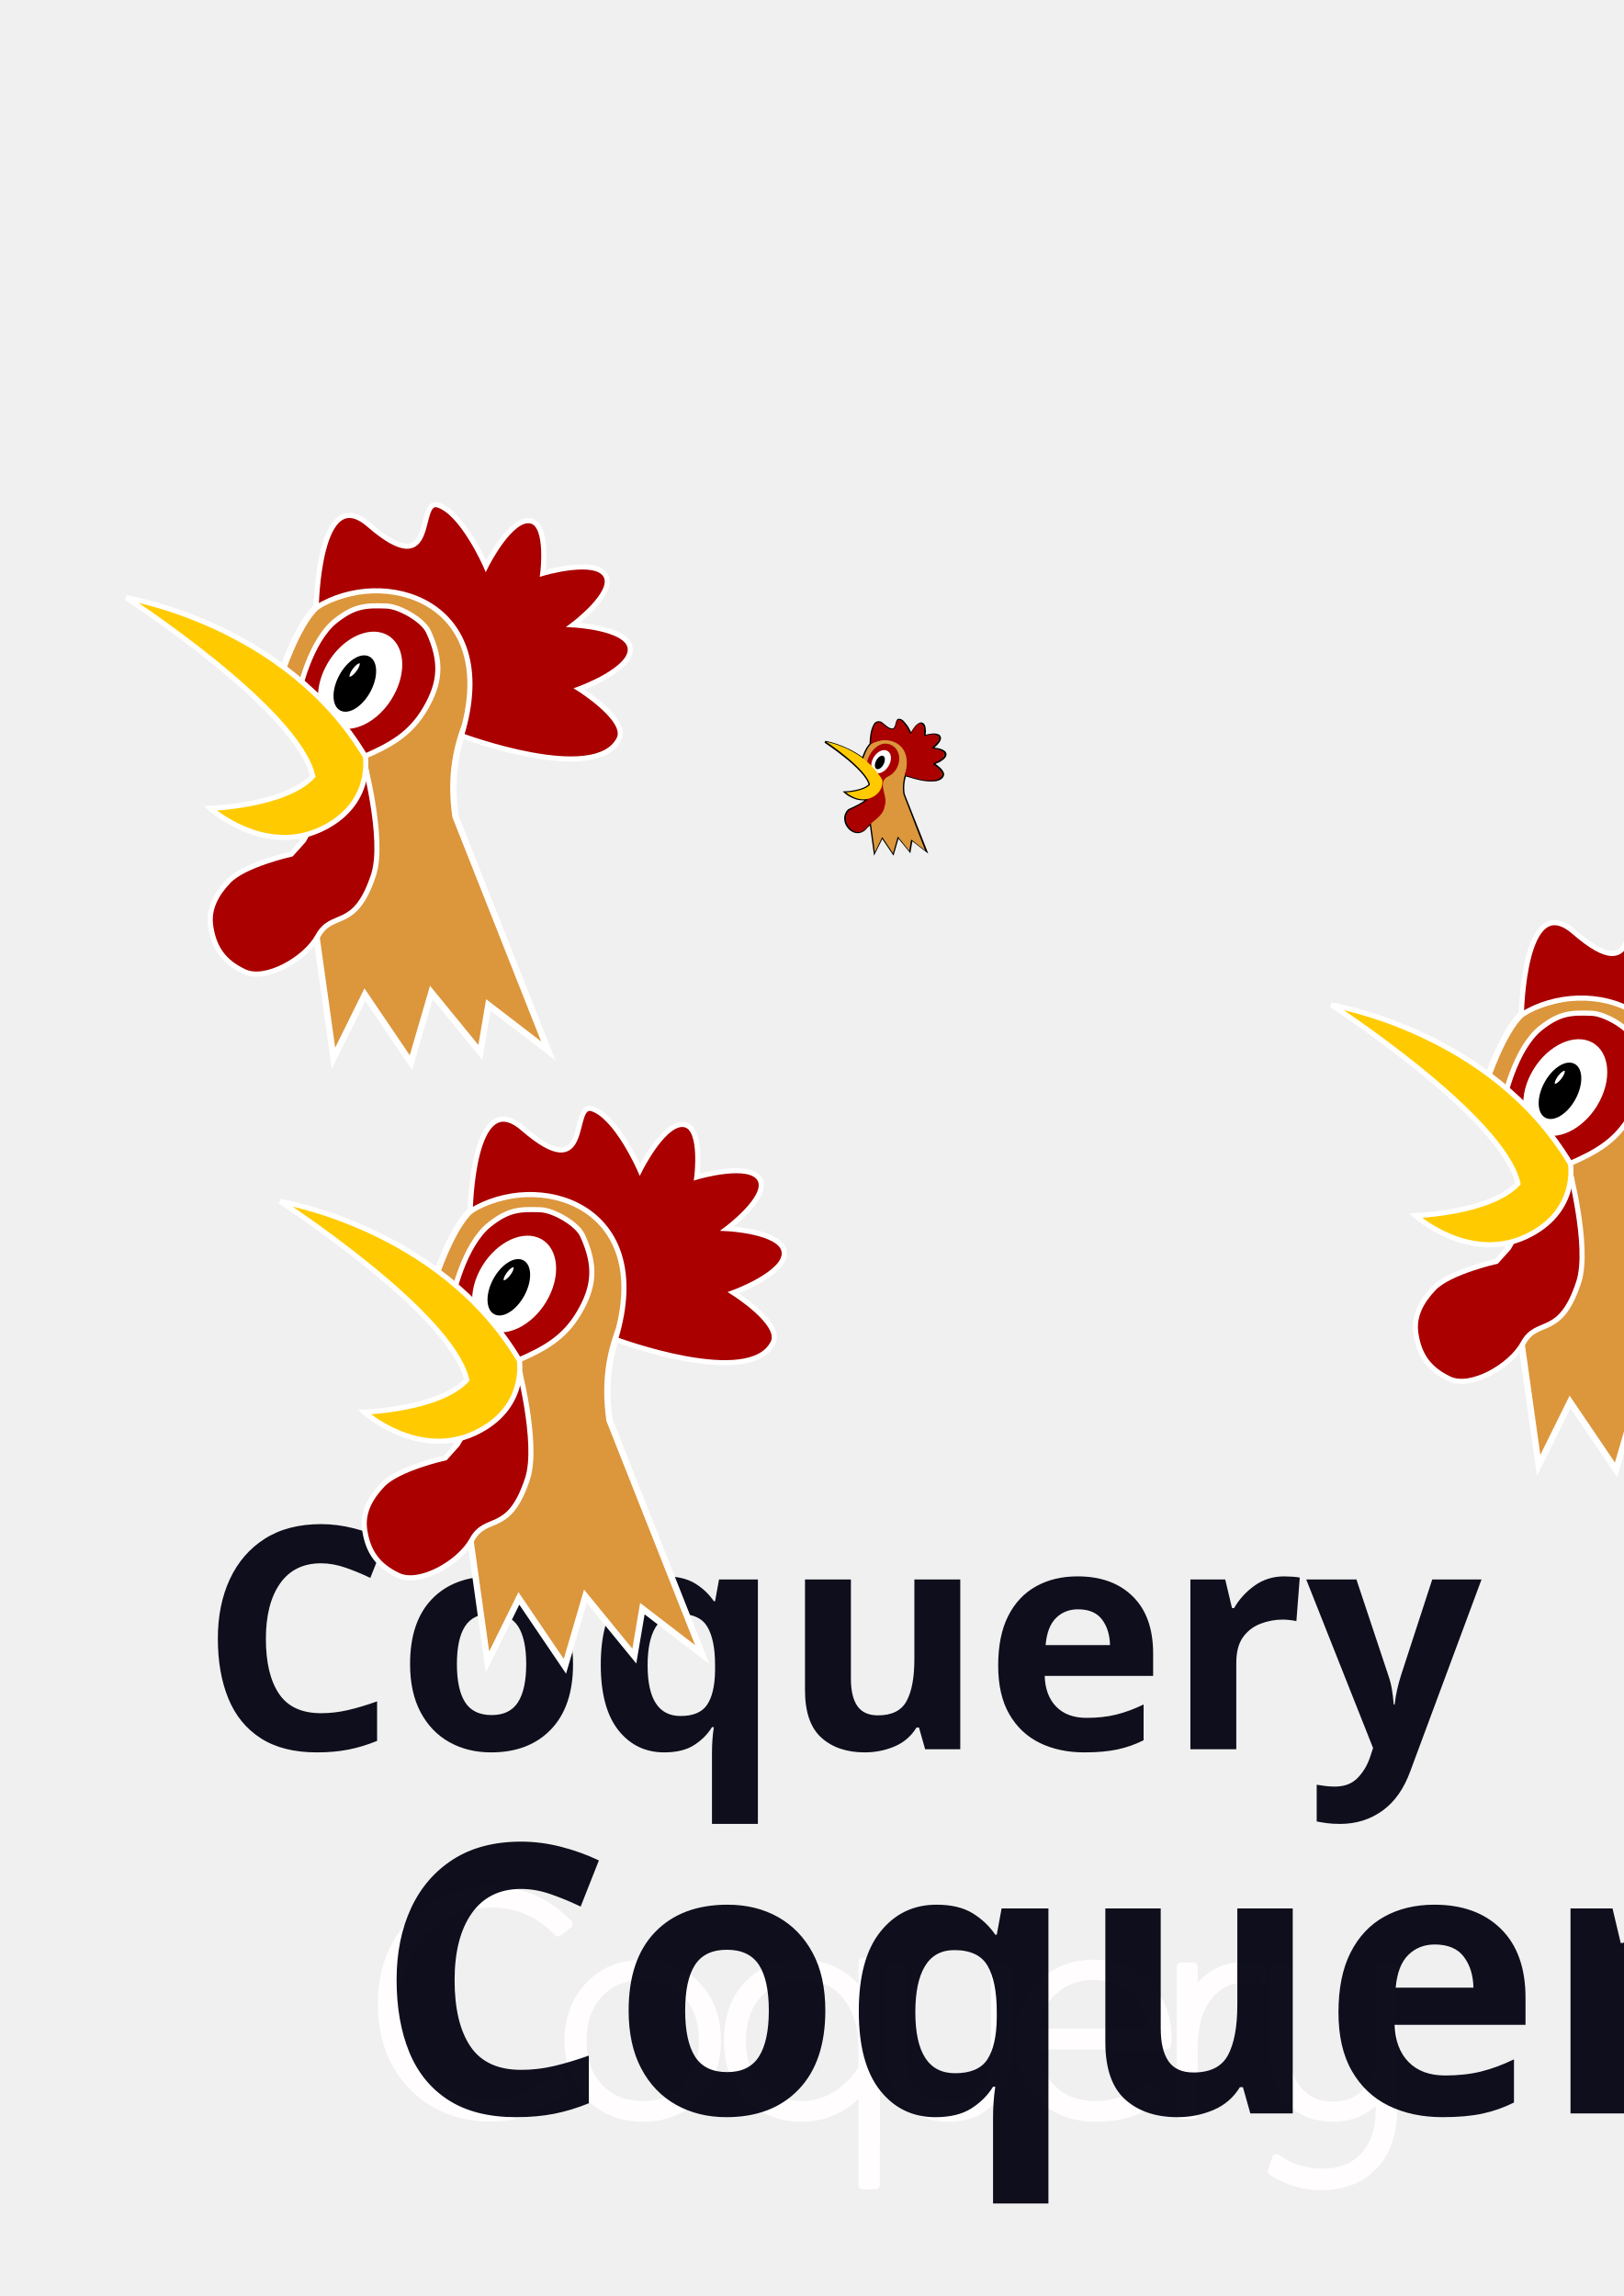
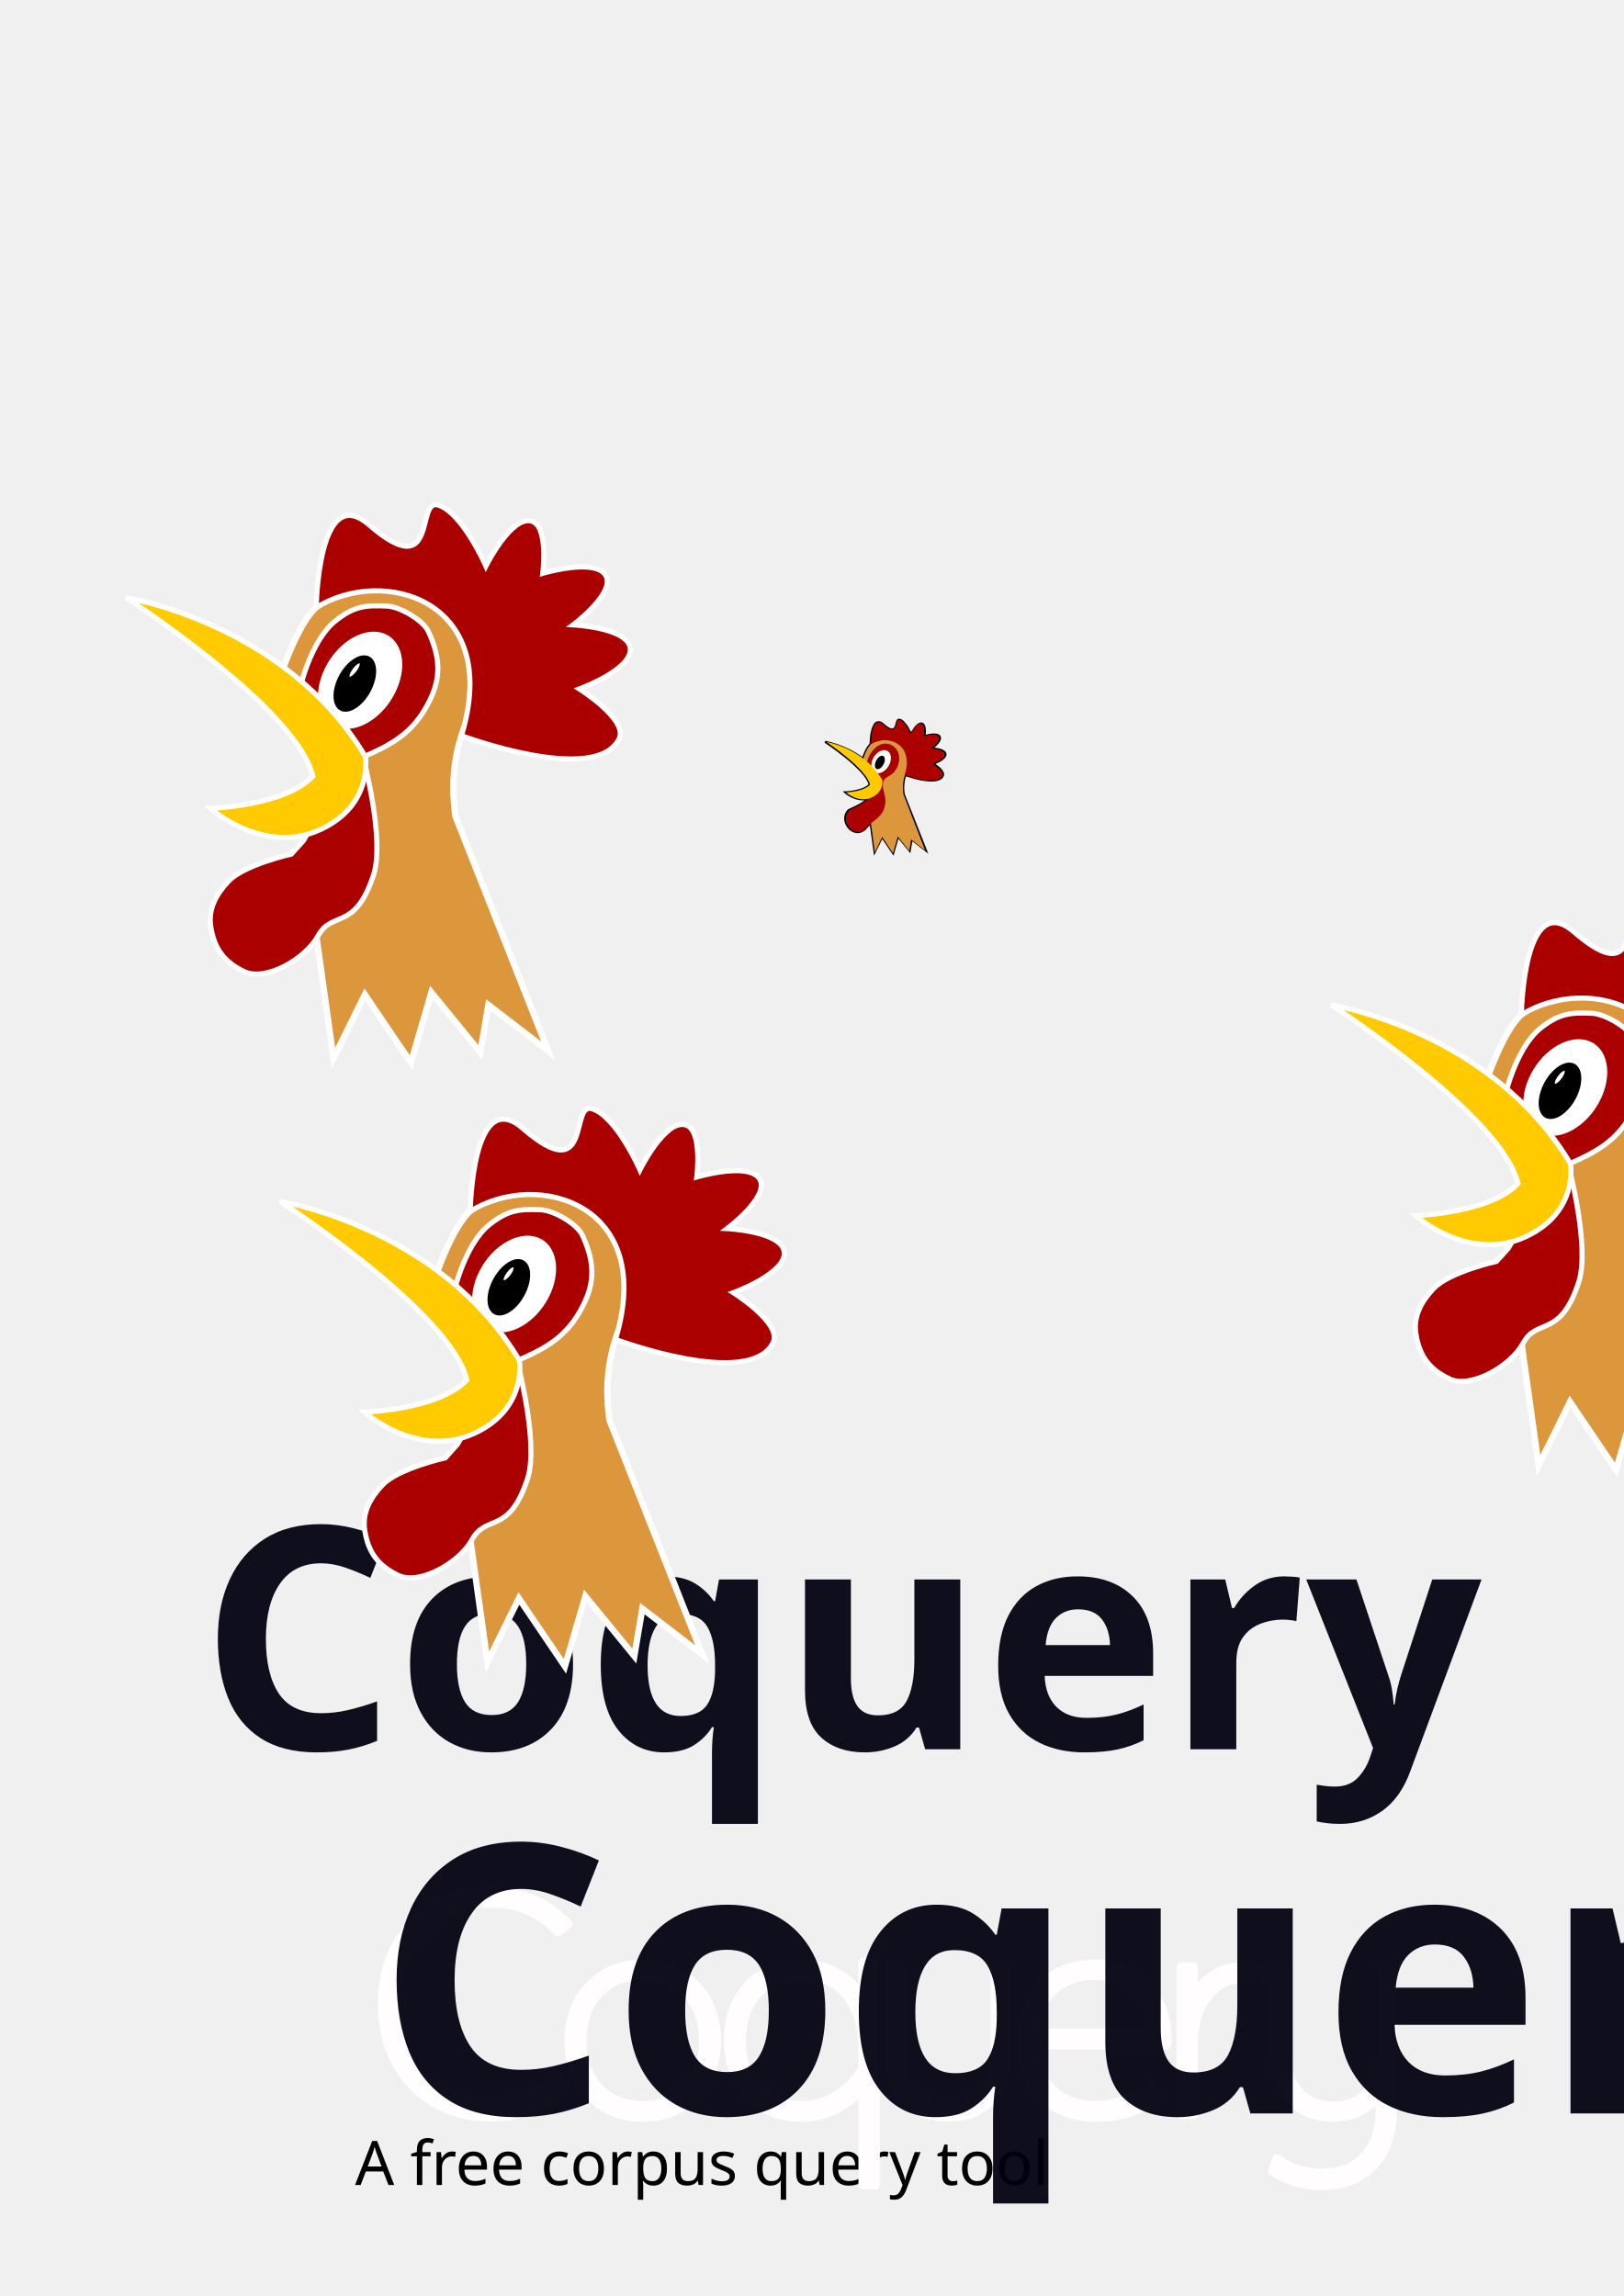
<svg xmlns="http://www.w3.org/2000/svg" width="210mm" height="297mm" id="svg2" version="1.1">
  <defs id="defs4" />
  <g id="layer1">
    <path style="fill:#dc963c;fill-opacity:1;stroke:#ffffff;stroke-width:3.097;stroke-linecap:butt;stroke-linejoin:miter;stroke-miterlimit:4;stroke-opacity:1;stroke-dasharray:none" d="m 154.791,296.648 c -9.583,8.614 -17.857,34.286 -17.857,34.286 l 41.429,45.714 -30.357,33.571 15,107.143 15.357,-31.071 22.5,33.214 10,-34.286 23.929,29.286 3.929,-23.214 29.286,22.5 -45.357,-114.643 c -5.891,-41.113 15.377,-59.013 15,-70.714 -3.231,-27.712 -12.796,-53.286 -64.643,-38.929 0,0 -13.364,2.783 -18.214,7.143 z" id="path2987" />
    <path style="fill:#aa0000;stroke:#ffffff;stroke-width:2.5;stroke-linecap:butt;stroke-linejoin:miter;stroke-miterlimit:4;stroke-opacity:1;stroke-dasharray:none" d="m 180.359,256.55 c 34.242,29.666 22.696,-13.268 33.848,-9.631 12.003,3.914 23.316,29.848 23.316,29.848 0,0 12.409,-24.976 22.419,-21.947 8.302,2.512 5.38,25.459 5.38,25.459 0,0 26.304,-7.837 30.939,1.388 4.306,8.571 -16.125,23.832 -16.125,23.832 0,0 26.4,1.291 27.892,11.198 1.587,10.534 -24.834,20.116 -24.834,20.116 0,0 24.048,15.081 19.439,24.404 -11.387,23.032 -77.065,-1.552 -77.065,-1.552 20.222,-66.355 -38.38,-83.105 -70.998,-62.597 0,0 0.874,-62.103 25.789,-40.518 z" id="path2985" />
    <path style="fill:#aa0000;fill-opacity:1;stroke:#ffffff;stroke-width:2.5;stroke-linecap:butt;stroke-linejoin:miter;stroke-miterlimit:4;stroke-opacity:1;stroke-dasharray:none" d="m 145.924,339.245 c 0,0 5.335,-25.749 18.214,-35.837 9.208,-7.212 14.562,-7.514 24.939,-7.117 6.243,0.238 17.74,6.827 20.357,12.5 6.891,14.938 5.733,25.129 -1.429,37.5 -7.349,12.695 -17.111,18.007 -30.556,23.831 0,0 10.871,40.219 5.139,57.669 -9.127,27.785 -20.189,17.038 -27.145,29.797 -6.175,11.327 -25.686,22.362 -36.01,17.453 -9.883,-4.7 -14.784,-11.324 -16.429,-22.143 -1.306,-8.593 2.748,-15.857 8.75,-22.143 7.702,-8.066 30.651,-13.181 30.651,-13.181 l 5.956,-6.641 19.812,-34.791 z" id="path3757" />
    <path style="fill:#ffffff;fill-opacity:1;stroke:#fff7f7;stroke-width:0;stroke-miterlimit:4;stroke-opacity:1;stroke-dasharray:none" id="path3765" d="m 257.5,375.934 a 33.036,52.143 0 1 1 -66.071,0 33.036,52.143 0 1 1 66.071,0 z" transform="matrix(0.5110567,0.1971019,-0.2237628,0.4358057,145.4469,124.5198)" />
    <path style="fill:#000000;fill-opacity:1;stroke:#000000;stroke-width:0;stroke-miterlimit:4;stroke-opacity:1;stroke-dasharray:none" id="path3767" d="m 223.929,379.148 a 13.393,26.429 0 1 1 -26.786,0 13.393,26.429 0 1 1 26.786,0 z" transform="matrix(0.617456,0.2018637,-0.2398109,0.5112867,134.3729,97.83101)" />
    <path transform="matrix(-0.7795766,-0.4782235,-0.5049118,0.6828396,496.2097,187.5865)" d="m 195.357,340.576 a 1.786,5.357 0 1 1 -3.571,0 1.786,5.357 0 1 1 3.571,0 z" id="path3773" style="fill:#ffffff;fill-opacity:1;stroke:#000000;stroke-width:1.291;stroke-miterlimit:4;stroke-opacity:1;stroke-dasharray:none" />
    <path style="fill:#ffcb00;fill-opacity:1;stroke:#ffffff;stroke-width:2.5;stroke-linecap:butt;stroke-linejoin:miter;stroke-miterlimit:4;stroke-opacity:1;stroke-dasharray:none" d="M 178.576,369.846 C 139.736,304.773 61.694,292.222 61.694,292.222 c 0,0 83.593,54.212 91.22,87.266 -13.453,14.497 -50.094,15.723 -50.094,15.723 0,0 25.994,23.259 53.874,10.326 26.059,-12.088 21.881,-35.691 21.881,-35.691 z" id="path3775" />
    <g transform="translate(-0.6114097,-0.00272229)" id="g3763-8">
      <path style="fill:#ffcb00;fill-opacity:1;stroke:#000000;stroke-opacity:1" d="m 504.812,390.406 c -0.106,0.013 -0.204,0.029 -0.312,0.062 -1.114,1.393 -0.559,4.156 -2.656,4.688 -1.858,0.005 -3.289,-1.409 -4.656,-2.5 l -0.281,-0.25 -0.25,-0.188 c -1.103,-1.024 -2.972,-0.796 -3.656,0.594 -1.606,2.862 -1.797,6.256 -1.969,9.469 0.01,-0.011 0.021,-0.021 0.031,-0.031 0.442,-0.387 0.994,-0.619 1.531,-0.844 3.749,-1.217 7.794,-2.389 11.75,-1.562 3.354,0.639 5.44,3.836 6.031,7 0.5,1.947 0.803,4.068 -0.406,5.844 -0.761,1.383 -1.39,2.84 -1.875,4.344 -0.05,-0.29 0.028,-0.671 0.281,-1.125 1.053,-4.094 0.915,-9.022 -2.156,-12.25 -3.878,-4.048 -10.594,-4.17 -15.188,-1.281 0.002,-0.031 -0.002,-0.063 0,-0.094 -1.867,1.967 -2.855,4.534 -3.781,7.062 -8.839,-6.609 -18.406,-8.156 -18.406,-8.156 0,0 19.959,13.014 21.781,20.938 -3.214,3.475 -11.969,3.75 -11.969,3.75 0,0 5.201,4.674 11.188,3.094 1.291,-1.264 2.352,-2.789 3,-4.688 2.483,-3.449 -0.968,-6.477 -2.469,-9.438 l -0.75,-1.25 7.094,7.844 -6.75,7.5 c 0.516,-0.143 1.038,-0.319 1.562,-0.562 6.226,-2.898 5.219,-8.562 5.219,-8.562 -0.693,-1.165 -1.433,-2.253 -2.219,-3.281 -0.403,-0.006 -0.788,-0.076 -1.156,-0.219 -1.34,-0.518 -2.055,-1.859 -2.094,-3.5 -0.671,-0.663 -1.367,-1.282 -2.062,-1.875 1.307,-5.712 7.216,-11.497 13,-7.656 5.112,3.728 3.14,11.918 -2.062,14.562 -6.71,2.945 -0.28,9.572 -2.188,14.625 -0.586,4.085 -3.907,6.209 -6.875,8.656 l 1.938,14.031 3.688,-7.438 5.375,7.969 2.375,-8.219 5.719,7 0.938,-5.562 7,5.406 -10.844,-27.469 c -0.558,-3.283 -0.197,-6.639 0.812,-9.781 0.099,0.463 0.562,0.712 1.344,0.812 4.272,1.305 8.769,2.612 13.281,2.094 1.632,-0.212 3.886,-1.191 3.812,-3.125 -0.669,-2.185 -2.778,-3.525 -4.531,-4.812 0.093,-0.598 2.333,-1.043 3.156,-1.781 1.282,-0.743 3.412,-2.345 2.156,-3.969 -1.607,-1.464 -3.965,-1.633 -6.031,-1.875 -0.198,-0.347 1.6,-1.395 2.062,-2.125 0.943,-1.018 2.509,-2.869 1.094,-4.125 -1.733,-1.004 -3.865,-0.452 -5.719,-0.125 -2.048,1.083 -0.788,-1.605 -1.156,-2.781 -0.021,-1.28 -0.542,-3.519 -2.281,-3 -2.087,0.919 -3.213,3.119 -4.312,5 -0.717,-0.341 -1.501,-2.897 -2.469,-3.938 -0.911,-1.116 -2.104,-3.108 -3.688,-2.906 z m -13.719,50.719 -1.625,-11.656 0.5,-0.531 c -0.042,0.012 -0.083,0.02 -0.125,0.031 -2.567,2.512 -6.086,4.022 -9.406,5.562 -5.269,4.871 2.122,14.563 7.875,9.281 0.801,-1.005 1.768,-1.852 2.781,-2.688 z m 0.188,-28.312 c 1.14,1.127 2.222,2.374 3.25,3.719 2.034,0.032 4.371,-1.582 5.656,-4.094 1.54,-3.008 0.978,-6.138 -1.25,-7 -2.228,-0.862 -5.273,0.867 -6.812,3.875 -0.614,1.199 -0.869,2.412 -0.844,3.5 z" id="path3775-4-2" transform="translate(-64.89135,-38.49097)" />
    </g>
    <g id="g3763" transform="matrix(0.9796153,0,0,1,8.234213,0)">
      <path id="path2987-7" d="m 426.185,363.769 c -2.166,2.264 -3.214,5.327 -4.267,8.218 3.299,3.653 6.599,7.305 9.898,10.958 -2.418,2.682 -4.835,5.365 -7.253,8.047 1.195,8.561 2.389,17.122 3.584,25.683 1.223,-2.483 2.446,-4.965 3.669,-7.448 1.792,2.654 3.584,5.308 5.376,7.962 0.796,-2.739 1.593,-5.479 2.389,-8.218 1.906,2.34 3.811,4.68 5.717,7.02 0.313,-1.855 0.626,-3.71 0.939,-5.565 2.332,1.798 4.665,3.596 6.997,5.393 -3.612,-9.16 -7.225,-18.32 -10.837,-27.48 -0.826,-4.865 0.336,-9.858 2.692,-14.141 1.209,-1.776 0.886,-3.905 0.386,-5.851 -0.591,-3.164 -2.67,-6.349 -6.024,-6.988 -3.956,-0.827 -7.996,0.333 -11.745,1.551 -0.538,0.224 -1.08,0.473 -1.523,0.86 z" style="fill:#dc963c;fill-opacity:1;stroke:none" />
      <path id="path2985-7" d="m 432.294,354.157 c 1.367,1.091 2.813,2.511 4.671,2.506 2.097,-0.532 1.525,-3.28 2.639,-4.674 1.744,-0.543 3.048,1.656 4.02,2.846 0.968,1.041 1.743,3.572 2.459,3.913 1.099,-1.881 2.22,-4.068 4.308,-4.987 1.739,-0.519 2.266,1.707 2.287,2.987 0.368,1.176 -0.896,3.868 1.152,2.785 1.854,-0.327 3.984,-0.877 5.717,0.127 1.416,1.256 -0.16,3.127 -1.102,4.146 -0.463,0.73 -2.239,1.756 -2.04,2.104 2.066,0.242 4.396,0.405 6.004,1.869 1.256,1.624 -0.868,3.241 -2.15,3.984 -0.824,0.738 -3.058,1.196 -3.15,1.794 1.753,1.287 3.848,2.612 4.516,4.797 0.074,1.934 -2.166,2.905 -3.798,3.117 -4.513,0.518 -8.993,-0.784 -13.265,-2.088 -1.279,-0.164 -1.743,-0.754 -1.068,-1.964 1.053,-4.094 0.916,-9.011 -2.156,-12.24 -3.878,-4.048 -10.613,-4.197 -15.206,-1.309 0.174,-3.239 0.34,-6.671 1.962,-9.561 0.685,-1.39 2.556,-1.603 3.659,-0.579 l 0.267,0.199 0.275,0.228 0,0 z" style="fill:#aa0000;stroke:none" />
      <path id="path3757-6" d="m 424.066,373.979 c 0.47,-6.127 6.961,-13.378 13.266,-9.191 5.112,3.728 3.121,11.921 -2.081,14.565 -6.71,2.945 -0.256,9.559 -2.164,14.612 -0.785,5.479 -6.528,7.408 -9.679,11.358 -5.753,5.282 -13.143,-4.416 -7.873,-9.287 4.991,-2.315 10.474,-4.574 12.41,-10.247 2.483,-3.449 -0.955,-6.481 -2.455,-9.441 -0.475,-0.79 -0.949,-1.58 -1.424,-2.369 z" style="fill:#aa0000;fill-opacity:1;stroke:none" />
      <path transform="matrix(0.1221061,0.04724601,-0.05346338,0.1044642,423.952,322.5088)" style="fill:#ffffff;fill-opacity:1;stroke:none" d="m 257.5,375.934 c 0,28.798 -14.791,52.143 -33.036,52.143 -18.245,0 -33.036,-23.345 -33.036,-52.143 0,-28.798 14.791,-52.143 33.036,-52.143 18.245,0 33.036,23.345 33.036,52.143 z" id="path3765-9" />
      <path transform="matrix(0.147528,0.04838743,-0.05729773,0.1225572,421.3061,316.1114)" style="fill:#000000;fill-opacity:1;stroke:none" d="m 223.929,379.148 c 0,14.596 -5.996,26.429 -13.393,26.429 -7.397,0 -13.393,-11.832 -13.393,-26.429 0,-14.596 5.996,-26.429 13.393,-26.429 7.397,0 13.393,11.832 13.393,26.429 z" id="path3767-9" />
      <path id="path3775-4" d="m 431.868,381.314 c -9.28,-15.598 -27.926,-18.607 -27.926,-18.607 0,0 19.973,12.995 21.795,20.918 -3.214,3.475 -11.969,3.769 -11.969,3.769 0,0 6.211,5.575 12.872,2.475 6.226,-2.898 5.228,-8.555 5.228,-8.555 z" style="fill:#ffcb00;fill-opacity:1;stroke:none" />
    </g>
    <g id="g3948">
+       <text xml:space="preserve" style="font-style:normal;font-variant:normal;font-weight:normal;font-stretch:normal;font-size:12px;line-height:125%;font-family:'Times New Roman';-inkscape-font-specification:'Times New Roman,';text-align:start;letter-spacing:0px;word-spacing:0px;writing-mode:lr-tb;text-anchor:start;fill:#000000;fill-opacity:1;stroke:none;stroke-width:1px;stroke-linecap:butt;stroke-linejoin:miter;stroke-opacity:1" x="173.563" y="1068.253" id="text3374">
+         <tspan id="tspan3376" x="173.563" y="1068.253" style="font-style:normal;font-variant:normal;font-weight:normal;font-stretch:normal;font-size:30px;font-family:Asenine;-inkscape-font-specification:Asenine">A free corpus query tool</tspan>
+       </text>
+       <flowRoot xml:space="preserve" id="flowRoot3386" style="font-style:normal;font-variant:normal;font-weight:normal;font-stretch:normal;font-size:30px;line-height:125%;font-family:'Times New Roman';-inkscape-font-specification:'Times New Roman,';text-align:start;letter-spacing:0px;word-spacing:0px;writing-mode:lr-tb;text-anchor:start;fill:#000000;fill-opacity:1;stroke:none;stroke-width:1px;stroke-linecap:butt;stroke-linejoin:miter;stroke-opacity:1" transform="translate(197.9566,161.6942)">
+         <flowRegion id="flowRegion3388">
+           <rect id="rect3390" width="87" height="36" x="381" y="879.362" style="font-size:30px" />
+         </flowRegion>
+         <flowPara id="flowPara3392" style="font-style:normal;font-variant:normal;font-weight:normal;font-stretch:normal;font-size:30px;font-family:Asenine;-inkscape-font-specification:Asenine">.o<flowSpan style="font-size:30px;letter-spacing:0.05px;word-spacing:0px" id="flowSpan3394">r</flowSpan>g</flowPara>
+       </flowRoot>
      <text transform="scale(0.9951925,1.004831)" id="text2985" y="851.612" x="91.083" style="font-size:151.316px;font-style:normal;font-variant:normal;font-weight:bold;font-stretch:normal;text-align:start;line-height:125%;letter-spacing:0px;word-spacing:0px;writing-mode:lr-tb;text-anchor:start;fill:#00000f;fill-opacity:0.941;stroke:none;font-family:Asenine;-inkscape-font-specification:Asenine Bold" xml:space="preserve">
        <tspan dx="7.138 -5.608 -1.02 -0.255 -0.815 -0.305 -1.02" style="font-size:151.316px;font-style:normal;font-variant:normal;font-weight:bold;font-stretch:normal;text-align:start;line-height:125%;writing-mode:lr-tb;text-anchor:start;fill:#00000f;fill-opacity:0.941;font-family:Asenine;-inkscape-font-specification:Asenine Bold" y="851.612" x="91.083" id="tspan2987" dy="-0.505 0.505">Coquery</tspan>
      </text>
      <g transform="translate(-32.07408,565.3108)" id="g3105">
        <path style="fill:#dc963c;fill-opacity:1;stroke:#ffffff;stroke-width:3.097;stroke-linecap:butt;stroke-linejoin:miter;stroke-miterlimit:4;stroke-opacity:1;stroke-dasharray:none" d="m 262.145,26.509 c -9.583,8.614 -17.857,34.286 -17.857,34.286 l 41.429,45.714 -30.357,33.571 15,107.143 15.357,-31.071 22.5,33.214 10,-34.286 23.929,29.286 3.929,-23.214 29.286,22.5 -45.357,-114.643 C 324.111,87.896 345.379,69.996 345.003,58.295 341.771,30.583 332.207,5.009 280.36,19.366 c 0,0 -13.364,2.783 -18.214,7.143 z" id="path2987-72" />
        <path style="fill:#aa0000;stroke:#ffffff;stroke-width:2.5;stroke-linecap:butt;stroke-linejoin:miter;stroke-miterlimit:4;stroke-opacity:1;stroke-dasharray:none" d="m 287.714,-13.589 c 34.242,29.666 22.696,-13.268 33.848,-9.631 12.003,3.914 23.316,29.848 23.316,29.848 0,0 12.409,-24.976 22.419,-21.947 8.302,2.512 5.38,25.459 5.38,25.459 0,0 26.304,-7.837 30.939,1.388 4.306,8.571 -16.125,23.832 -16.125,23.832 0,0 26.4,1.291 27.892,11.198 1.587,10.534 -24.834,20.116 -24.834,20.116 0,0 24.048,15.081 19.439,24.404 -11.387,23.032 -77.065,-1.552 -77.065,-1.552 C 353.145,23.171 294.543,6.421 261.925,26.929 c 0,0 0.874,-62.103 25.789,-40.518 z" id="path2985-4" />
        <path style="fill:#aa0000;fill-opacity:1;stroke:#ffffff;stroke-width:2.5;stroke-linecap:butt;stroke-linejoin:miter;stroke-miterlimit:4;stroke-opacity:1;stroke-dasharray:none" d="m 253.278,69.106 c 0,0 5.335,-25.749 18.214,-35.837 9.208,-7.212 14.562,-7.514 24.939,-7.117 6.243,0.238 17.74,6.827 20.357,12.5 6.891,14.938 5.733,25.129 -1.429,37.5 -7.349,12.695 -17.111,18.007 -30.556,23.831 0,0 10.871,40.219 5.139,57.669 -9.127,27.785 -20.189,17.038 -27.145,29.797 -6.175,11.327 -25.686,22.362 -36.01,17.453 -9.883,-4.7 -14.784,-11.324 -16.429,-22.143 -1.306,-8.593 2.748,-15.857 8.75,-22.143 7.702,-8.066 30.651,-13.181 30.651,-13.181 l 5.956,-6.641 19.812,-34.791 z" id="path3757-4" />
-         <path style="fill:#ffffff;fill-opacity:1;stroke:#fff7f7;stroke-width:0;stroke-miterlimit:4;stroke-opacity:1;stroke-dasharray:none" id="path3765-1" d="m 257.5,375.934 c 0,28.798 -14.791,52.143 -33.036,52.143 -18.245,0 -33.036,-23.345 -33.036,-52.143 0,-28.798 14.791,-52.143 33.036,-52.143 18.245,0 33.036,23.345 33.036,52.143 z" transform="matrix(0.5110567,0.1971019,-0.2237628,0.4358057,252.8015,-145.619)" />
-         <path style="fill:#000000;fill-opacity:1;stroke:#000000;stroke-width:0;stroke-miterlimit:4;stroke-opacity:1;stroke-dasharray:none" id="path3767-91" d="m 223.929,379.148 c 0,14.596 -5.996,26.429 -13.393,26.429 -7.397,0 -13.393,-11.832 -13.393,-26.429 0,-14.596 5.996,-26.429 13.393,-26.429 7.397,0 13.393,11.832 13.393,26.429 z" transform="matrix(0.617456,0.2018637,-0.2398109,0.5112867,241.7275,-172.3077)" />
-         <path transform="matrix(-0.7795766,-0.4782235,-0.5049118,0.6828396,603.5642,-82.55221)" d="m 195.357,340.576 c 0,2.959 -0.799,5.357 -1.786,5.357 -0.986,0 -1.786,-2.398 -1.786,-5.357 0,-2.959 0.799,-5.357 1.786,-5.357 0.986,0 1.786,2.398 1.786,5.357 z" id="path3773-6" style="fill:#ffffff;fill-opacity:1;stroke:#000000;stroke-width:1.291;stroke-miterlimit:4;stroke-opacity:1;stroke-dasharray:none" />
+         <path style="fill:#ffffff;fill-opacity:1;stroke:#fff7f7;stroke-width:0;stroke-miterlimit:4;stroke-opacity:1;stroke-dasharray:none" id="path3765-1" d="m 257.5,375.934 a 33.036,52.143 0 0 1 -33.036,52.143 33.036,52.143 0 0 1 -33.036,-52.143 33.036,52.143 0 0 1 33.036,-52.143 33.036,52.143 0 0 1 33.036,52.143 z" transform="matrix(0.5110567,0.1971019,-0.2237628,0.4358057,252.8015,-145.619)" />
+         <path style="fill:#000000;fill-opacity:1;stroke:#000000;stroke-width:0;stroke-miterlimit:4;stroke-opacity:1;stroke-dasharray:none" id="path3767-91" d="m 223.929,379.148 a 13.393,26.429 0 0 1 -13.393,26.429 13.393,26.429 0 0 1 -13.393,-26.429 13.393,26.429 0 0 1 13.393,-26.429 13.393,26.429 0 0 1 13.393,26.429 z" transform="matrix(0.617456,0.2018637,-0.2398109,0.5112867,241.7275,-172.3077)" />
+         <path transform="matrix(-0.7795766,-0.4782235,-0.5049118,0.6828396,603.5642,-82.55221)" d="m 195.357,340.576 a 1.786,5.357 0 0 1 -1.786,5.357 1.786,5.357 0 0 1 -1.786,-5.357 1.786,5.357 0 0 1 1.786,-5.357 1.786,5.357 0 0 1 1.786,5.357 z" id="path3773-6" style="fill:#ffffff;fill-opacity:1;stroke:#000000;stroke-width:1.291;stroke-miterlimit:4;stroke-opacity:1;stroke-dasharray:none" />
        <path style="fill:#ffcb00;fill-opacity:1;stroke:#ffffff;stroke-width:2.5;stroke-linecap:butt;stroke-linejoin:miter;stroke-miterlimit:4;stroke-opacity:1;stroke-dasharray:none" d="M 285.931,99.707 C 247.091,34.634 169.049,22.084 169.049,22.084 c 0,0 83.593,54.212 91.22,87.266 -13.453,14.497 -50.094,15.723 -50.094,15.723 0,0 25.994,23.259 53.874,10.326 26.059,-12.088 21.881,-35.691 21.881,-35.691 z" id="path3775-0" />
      </g>
      <path style="font-size:182.642px;font-style:normal;font-variant:normal;font-weight:bold;font-stretch:normal;text-align:start;line-height:125%;letter-spacing:0px;word-spacing:0px;writing-mode:lr-tb;text-anchor:start;fill:#fffdfd;fill-opacity:1;stroke:none;font-family:Asenine;-inkscape-font-specification:Asenine Bold" id="path3845" d="m 240.188,922.281 c -16.311,1.1e-4 -29.831,5.453 -40.094,16.281 -10.25,10.764 -15.406,24.609 -15.406,41.094 0,16.624 5.052,30.499 15.156,41.219 a 2.13,2.13 0 0 0 0.031,0 c 10.311,10.877 23.902,16.375 40.312,16.375 14.377,0 27.031,-5.216 37.594,-15.469 a 2.13,2.13 0 0 0 0.375,-2.594 l -3.562,-6.125 a 2.13,2.13 0 0 0 -3.406,-0.406 c -8.797,9.362 -18.96,13.906 -31,13.906 -13.541,0 -24.144,-4.445 -32.344,-13.438 -7.97,-8.713 -11.969,-19.789 -11.969,-33.625 -1e-5,-13.783 4.016,-24.804 12.031,-33.469 8.251,-8.95 18.841,-13.375 32.281,-13.375 12.365,10e-5 22.518,4.412 31,13.406 a 2.13,2.13 0 0 0 2.875,0.219 l 5.062,-3.969 a 2.13,2.13 0 0 0 0.219,-3.156 c -10.762,-11.175 -23.973,-16.875 -39.156,-16.875 z M 421.594,957.125 a 2.13,2.13 0 0 0 -1.906,2.125 l 0,10.906 c -7.22,-7.924 -16.615,-12.062 -27.781,-12.062 C 380.363,958.094 370.879,961.838 364,969.25 l -0.031,0 c -6.76,7.207 -10.094,16.848 -10.094,28.5 0,11.486 3.498,21.145 10.5,28.531 7.017,7.349 16.451,11.063 27.812,11.063 4.892,0 9.588,-0.883 14.031,-2.625 5.289,-2.069 9.761,-4.936 13.406,-8.563 l 0,42.094 a 2.13,2.13 0 0 0 2.125,2.125 l 6.219,0 a 2.13,2.13 0 0 0 2.125,-2.125 l 0.062,-109 a 2.13,2.13 0 0 0 -2.125,-2.125 l -6.219,0 a 2.13,2.13 0 0 0 -0.219,0 z M 314.25,958.094 c -11.181,8e-5 -20.556,3.796 -27.656,11.281 -7.087,7.472 -10.656,17.073 -10.656,28.375 -10e-6,11.302 3.569,20.903 10.656,28.375 7.101,7.434 16.477,11.219 27.656,11.219 11.218,-2e-4 20.588,-3.785 27.594,-11.219 0.006,-0.01 -0.006,-0.025 0,-0.031 7.03,-7.423 10.594,-17.005 10.594,-28.344 -7e-5,-11.341 -3.461,-20.931 -10.406,-28.312 -7.103,-7.541 -16.551,-11.344 -27.781,-11.344 z m 220.438,0 c -11.181,8e-5 -20.556,3.796 -27.656,11.281 -7.087,7.472 -10.656,17.073 -10.656,28.375 0,11.497 3.574,21.18 10.781,28.562 a 2.13,2.13 0 0 0 0.031,0 c 7.26,7.331 16.841,11.031 28.25,11.031 13.951,-2e-4 24.858,-3.761 32.25,-11.438 a 2.13,2.13 0 0 0 -0.062,-3 L 563.031,1018.5 A 2.13,2.13 0 0 0 560,1018.562 c -2.437,2.592 -6.124,4.755 -11.219,6.375 -4.552,1.484 -9.001,2.25 -13.344,2.25 -8.348,0 -14.832,-2.515 -19.906,-7.5 -4.609,-4.528 -7.244,-10.38 -8.062,-17.719 l 62.75,0 a 2.13,2.13 0 0 0 2.062,-1.563 c 0.314,-1.14 0.437,-2.407 0.438,-3.844 -7e-5,-10.961 -3.612,-20.284 -10.75,-27.5 -0.006,-0.006 0.006,-0.025 0,-0.031 -7.145,-7.257 -16.407,-10.937 -27.281,-10.938 z m 73.688,1.062 c -9.281,6e-5 -17.045,3.502 -22.906,10.125 l 0,-7.719 a 2.13,2.13 0 0 0 -2.125,-2.125 l -6.062,0 a 2.13,2.13 0 0 0 -2.125,2.125 l 0,72.312 a 2.13,2.13 0 0 0 2.125,2.125 l 6.062,0 a 2.13,2.13 0 0 0 2.125,-2.125 l 0,-32.312 c -10e-6,-10.569 2.209,-18.392 6.312,-23.719 4.402,-5.694 9.431,-8.321 15.594,-8.312 2.947,0.339 5.15,0.615 6.5,0.781 0.688,0.085 1.165,0.12 1.406,0.156 0.121,0.018 0.278,0.056 0.062,0 -0.054,-0.014 -0.079,0.034 -0.438,-0.156 -0.09,-0.048 -0.407,-0.25 -0.406,-0.25 2.6e-4,2.2e-4 -0.313,-0.344 -0.312,-0.344 1.6e-4,2.1e-4 -0.313,-0.656 -0.312,-0.656 6e-5,2e-4 -0.062,-1.031 -0.062,-1.031 -4e-5,1.9e-4 0.375,-0.875 0.375,-0.875 -1.4e-4,1.8e-4 0.438,-0.438 0.438,-0.438 -2.4e-4,1.7e-4 0.344,-0.188 0.344,-0.188 -6.7e-4,3.3e-4 0.288,-0.133 0.375,-0.156 0.087,-0.023 0.139,-0.023 0.188,-0.031 0.097,-0.016 0.149,-0.029 0.188,-0.031 0.077,-0.006 0.11,0 0.125,0 l 0,2.125 0,2.125 0.469,0 a 2.13,2.13 0 0 0 2.125,-2.125 l 0,-6.031 a 2.13,2.13 0 0 0 -1.812,-2.094 c -4.445,-0.648 -7.059,-1.044 -8,-1.156 a 2.13,2.13 0 0 0 -0.25,0 z m -174.094,0.281 a 2.13,2.13 0 0 0 -1.906,2.125 l 0,40.906 c -10e-6,10.106 2.536,18.394 7.688,24.625 l 0,0.031 c 5.537,6.762 13.59,10.219 23.531,10.219 9.841,-2e-4 17.888,-3.457 23.469,-10.25 0.009,-0.011 0.022,-0.02 0.031,-0.031 5.188,-6.273 7.719,-14.589 7.719,-24.594 l 0,-40.906 a 2.13,2.13 0 0 0 -2.125,-2.125 l -6.219,0 a 2.13,2.13 0 0 0 -2.125,2.125 l 0,42.906 c -5e-5,6.833 -1.861,12.188 -5.5,16.406 a 2.13,2.13 0 0 0 0,0.031 c -3.81,4.436 -8.68,6.563 -15.25,6.563 -6.678,0 -11.635,-2.15 -15.438,-6.531 -3.628,-4.161 -5.469,-9.531 -5.469,-16.469 l 0,-42.906 a 2.13,2.13 0 0 0 -2.125,-2.125 l -6.062,0 a 2.13,2.13 0 0 0 -0.219,0 z m 188.094,0 a 2.13,2.13 0 0 0 -1.906,2.125 l 0,40.906 c -10e-6,10.106 2.536,18.394 7.688,24.625 l 0,0.031 c 5.537,6.762 13.59,10.219 23.531,10.219 8.324,0 15.312,-2.701 20.75,-7.719 l 0,2 c -5e-5,8.952 -2.277,15.747 -6.719,20.781 -4.613,5.251 -10.97,7.875 -19.656,7.875 -2.223,1e-4 -4.915,-0.326 -8.062,-1 -4.596,-0.984 -8.834,-2.879 -12.75,-5.75 a 2.13,2.13 0 0 0 -3.25,1.031 l -2.156,6.281 a 2.13,2.13 0 0 0 0.844,2.469 c 7.812,4.982 16.254,7.5 25.094,7.5 11.45,0 20.782,-3.664 27.469,-11 6.475,-7.07 9.656,-16.591 9.656,-28.188 l 0,-70.062 a 2.13,2.13 0 0 0 -2.125,-2.125 l -6.219,0 a 2.13,2.13 0 0 0 -2.125,2.125 l 0,42.906 c -5e-5,6.833 -1.861,12.188 -5.5,16.406 a 2.13,2.13 0 0 0 0,0.031 c -3.81,4.436 -8.68,6.563 -15.25,6.563 -6.678,0 -11.635,-2.15 -15.438,-6.531 -3.628,-4.161 -5.469,-9.531 -5.469,-16.469 l 0,-42.906 a 2.13,2.13 0 0 0 -2.125,-2.125 l -6.062,0 a 2.13,2.13 0 0 0 -0.219,0 z m -308.125,8.594 c 8.608,7e-5 15.108,2.756 20.094,8.344 4.866,5.47 7.312,12.401 7.312,21.219 -7e-5,8.712 -2.457,15.665 -7.375,21.187 -5.041,5.645 -11.529,8.406 -20.031,8.406 -8.66,0 -15.217,-2.785 -20.25,-8.375 -4.857,-5.412 -7.313,-12.349 -7.312,-21.219 -10e-6,-8.87 2.453,-15.772 7.312,-21.188 5.084,-5.586 11.651,-8.375 20.25,-8.375 z m 77.938,0 c 9.145,7e-5 15.805,3.229 20.719,9.906 a 2.13,2.13 0 0 0 0,0.031 c 4.42,5.951 6.719,13.656 6.719,23.437 l 0,9.156 c -3.53,5.906 -8.507,10.487 -15.125,13.781 -3.803,1.897 -7.88,2.844 -12.312,2.844 -8.806,0 -15.405,-2.728 -20.375,-8.188 -0.01,-0.011 -0.021,-0.02 -0.031,-0.031 -4.726,-5.294 -7.156,-12.312 -7.156,-21.375 -10e-6,-8.973 2.464,-15.924 7.312,-21.281 4.977,-5.532 11.531,-8.281 20.25,-8.281 z m 142.5,0 c 7.795,7e-5 13.894,2.391 18.781,7.188 4.401,4.278 7.066,9.752 8.125,16.531 l -53.938,0 c 1.06,-6.777 3.713,-12.253 8.156,-16.531 a 2.13,2.13 0 0 0 0.031,0 c 4.94,-4.803 11.048,-7.187 18.844,-7.188 z" />
      <text transform="scale(0.9951925,1.004831)" id="text2985-3" y="1028.891" x="175.595" style="font-size:182.642px;font-style:normal;font-variant:normal;font-weight:bold;font-stretch:normal;text-align:start;line-height:125%;letter-spacing:0px;word-spacing:0px;writing-mode:lr-tb;text-anchor:start;fill:#00000f;fill-opacity:0.941;stroke:none;font-family:Asenine;-inkscape-font-specification:Asenine Bold" xml:space="preserve">
        <tspan dx="8.616 -6.769 -1.231 -0.308 -0.984 -0.369 -1.231" style="font-size:182.642px;font-style:normal;font-variant:normal;font-weight:bold;font-stretch:normal;text-align:start;line-height:125%;writing-mode:lr-tb;text-anchor:start;fill:#00000f;fill-opacity:0.941;font-family:Asenine;-inkscape-font-specification:Asenine Bold" y="1028.891" x="175.595" id="tspan2987-3" dy="-0.61 0.61">Coquery</tspan>
      </text>
      <path transform="translate(640.2031,-324.1847)" style="font-size:182.642px;font-style:normal;font-variant:normal;font-weight:bold;font-stretch:normal;text-align:start;line-height:125%;letter-spacing:0px;word-spacing:0px;writing-mode:lr-tb;text-anchor:start;fill:#fffdfd;fill-opacity:1;stroke:none;font-family:Asenine;-inkscape-font-specification:Asenine Bold" id="path3845-2" d="m 240.188,922.281 c -16.311,1.1e-4 -29.831,5.453 -40.094,16.281 -10.25,10.764 -15.406,24.609 -15.406,41.094 0,16.624 5.052,30.499 15.156,41.219 a 2.13,2.13 0 0 0 0.031,0 c 10.311,10.877 23.902,16.375 40.312,16.375 14.377,0 27.031,-5.216 37.594,-15.469 a 2.13,2.13 0 0 0 0.375,-2.594 l -3.562,-6.125 a 2.13,2.13 0 0 0 -3.406,-0.406 c -8.797,9.362 -18.96,13.906 -31,13.906 -13.541,0 -24.144,-4.445 -32.344,-13.438 -7.97,-8.713 -11.969,-19.789 -11.969,-33.625 -1e-5,-13.783 4.016,-24.804 12.031,-33.469 8.251,-8.95 18.841,-13.375 32.281,-13.375 12.365,10e-5 22.518,4.412 31,13.406 a 2.13,2.13 0 0 0 2.875,0.219 l 5.062,-3.969 a 2.13,2.13 0 0 0 0.219,-3.156 c -10.762,-11.175 -23.973,-16.875 -39.156,-16.875 z M 421.594,957.125 a 2.13,2.13 0 0 0 -1.906,2.125 l 0,10.906 c -7.22,-7.924 -16.615,-12.062 -27.781,-12.062 C 380.363,958.094 370.879,961.838 364,969.25 l -0.031,0 c -6.76,7.207 -10.094,16.848 -10.094,28.5 0,11.486 3.498,21.145 10.5,28.531 7.017,7.349 16.451,11.063 27.812,11.063 4.892,0 9.588,-0.883 14.031,-2.625 5.289,-2.069 9.761,-4.936 13.406,-8.563 l 0,42.094 a 2.13,2.13 0 0 0 2.125,2.125 l 6.219,0 a 2.13,2.13 0 0 0 2.125,-2.125 l 0.062,-109 a 2.13,2.13 0 0 0 -2.125,-2.125 l -6.219,0 a 2.13,2.13 0 0 0 -0.219,0 z M 314.25,958.094 c -11.181,8e-5 -20.556,3.796 -27.656,11.281 -7.087,7.472 -10.656,17.073 -10.656,28.375 -10e-6,11.302 3.569,20.903 10.656,28.375 7.101,7.434 16.477,11.219 27.656,11.219 11.218,-2e-4 20.588,-3.785 27.594,-11.219 0.006,-0.01 -0.006,-0.025 0,-0.031 7.03,-7.423 10.594,-17.005 10.594,-28.344 -7e-5,-11.341 -3.461,-20.931 -10.406,-28.312 -7.103,-7.541 -16.551,-11.344 -27.781,-11.344 z m 220.438,0 c -11.181,8e-5 -20.556,3.796 -27.656,11.281 -7.087,7.472 -10.656,17.073 -10.656,28.375 0,11.497 3.574,21.18 10.781,28.562 a 2.13,2.13 0 0 0 0.031,0 c 7.26,7.331 16.841,11.031 28.25,11.031 13.951,-2e-4 24.858,-3.761 32.25,-11.438 a 2.13,2.13 0 0 0 -0.062,-3 L 563.031,1018.5 A 2.13,2.13 0 0 0 560,1018.562 c -2.437,2.592 -6.124,4.755 -11.219,6.375 -4.552,1.484 -9.001,2.25 -13.344,2.25 -8.348,0 -14.832,-2.515 -19.906,-7.5 -4.609,-4.528 -7.244,-10.38 -8.062,-17.719 l 62.75,0 a 2.13,2.13 0 0 0 2.062,-1.563 c 0.314,-1.14 0.437,-2.407 0.438,-3.844 -7e-5,-10.961 -3.612,-20.284 -10.75,-27.5 -0.006,-0.006 0.006,-0.025 0,-0.031 -7.145,-7.257 -16.407,-10.937 -27.281,-10.938 z m 73.688,1.062 c -9.281,6e-5 -17.045,3.502 -22.906,10.125 l 0,-7.719 a 2.13,2.13 0 0 0 -2.125,-2.125 l -6.062,0 a 2.13,2.13 0 0 0 -2.125,2.125 l 0,72.312 a 2.13,2.13 0 0 0 2.125,2.125 l 6.062,0 a 2.13,2.13 0 0 0 2.125,-2.125 l 0,-32.312 c -10e-6,-10.569 2.209,-18.392 6.312,-23.719 4.402,-5.694 9.431,-8.321 15.594,-8.312 2.947,0.339 5.15,0.615 6.5,0.781 0.688,0.085 1.165,0.12 1.406,0.156 0.121,0.018 0.278,0.056 0.062,0 -0.054,-0.014 -0.079,0.034 -0.438,-0.156 -0.09,-0.048 -0.407,-0.25 -0.406,-0.25 2.6e-4,2.2e-4 -0.313,-0.344 -0.312,-0.344 1.6e-4,2.1e-4 -0.313,-0.656 -0.312,-0.656 6e-5,2e-4 -0.062,-1.031 -0.062,-1.031 -4e-5,1.9e-4 0.375,-0.875 0.375,-0.875 -1.4e-4,1.8e-4 0.438,-0.438 0.438,-0.438 -2.4e-4,1.7e-4 0.344,-0.188 0.344,-0.188 -6.7e-4,3.3e-4 0.288,-0.133 0.375,-0.156 0.087,-0.023 0.139,-0.023 0.188,-0.031 0.097,-0.016 0.149,-0.029 0.188,-0.031 0.077,-0.006 0.11,0 0.125,0 l 0,2.125 0,2.125 0.469,0 a 2.13,2.13 0 0 0 2.125,-2.125 l 0,-6.031 a 2.13,2.13 0 0 0 -1.812,-2.094 c -4.445,-0.648 -7.059,-1.044 -8,-1.156 a 2.13,2.13 0 0 0 -0.25,0 z m -174.094,0.281 a 2.13,2.13 0 0 0 -1.906,2.125 l 0,40.906 c -10e-6,10.106 2.536,18.394 7.688,24.625 l 0,0.031 c 5.537,6.762 13.59,10.219 23.531,10.219 9.841,-2e-4 17.888,-3.457 23.469,-10.25 0.009,-0.011 0.022,-0.02 0.031,-0.031 5.188,-6.273 7.719,-14.589 7.719,-24.594 l 0,-40.906 a 2.13,2.13 0 0 0 -2.125,-2.125 l -6.219,0 a 2.13,2.13 0 0 0 -2.125,2.125 l 0,42.906 c -5e-5,6.833 -1.861,12.188 -5.5,16.406 a 2.13,2.13 0 0 0 0,0.031 c -3.81,4.436 -8.68,6.563 -15.25,6.563 -6.678,0 -11.635,-2.15 -15.438,-6.531 -3.628,-4.161 -5.469,-9.531 -5.469,-16.469 l 0,-42.906 a 2.13,2.13 0 0 0 -2.125,-2.125 l -6.062,0 a 2.13,2.13 0 0 0 -0.219,0 z m 188.094,0 a 2.13,2.13 0 0 0 -1.906,2.125 l 0,40.906 c -10e-6,10.106 2.536,18.394 7.688,24.625 l 0,0.031 c 5.537,6.762 13.59,10.219 23.531,10.219 8.324,0 15.312,-2.701 20.75,-7.719 l 0,2 c -5e-5,8.952 -2.277,15.747 -6.719,20.781 -4.613,5.251 -10.97,7.875 -19.656,7.875 -2.223,1e-4 -4.915,-0.326 -8.062,-1 -4.596,-0.984 -8.834,-2.879 -12.75,-5.75 a 2.13,2.13 0 0 0 -3.25,1.031 l -2.156,6.281 a 2.13,2.13 0 0 0 0.844,2.469 c 7.812,4.982 16.254,7.5 25.094,7.5 11.45,0 20.782,-3.664 27.469,-11 6.475,-7.07 9.656,-16.591 9.656,-28.188 l 0,-70.062 a 2.13,2.13 0 0 0 -2.125,-2.125 l -6.219,0 a 2.13,2.13 0 0 0 -2.125,2.125 l 0,42.906 c -5e-5,6.833 -1.861,12.188 -5.5,16.406 a 2.13,2.13 0 0 0 0,0.031 c -3.81,4.436 -8.68,6.563 -15.25,6.563 -6.678,0 -11.635,-2.15 -15.438,-6.531 -3.628,-4.161 -5.469,-9.531 -5.469,-16.469 l 0,-42.906 a 2.13,2.13 0 0 0 -2.125,-2.125 l -6.062,0 a 2.13,2.13 0 0 0 -0.219,0 z m -308.125,8.594 c 8.608,7e-5 15.108,2.756 20.094,8.344 4.866,5.47 7.312,12.401 7.312,21.219 -7e-5,8.712 -2.457,15.665 -7.375,21.187 -5.041,5.645 -11.529,8.406 -20.031,8.406 -8.66,0 -15.217,-2.785 -20.25,-8.375 -4.857,-5.412 -7.313,-12.349 -7.312,-21.219 -10e-6,-8.87 2.453,-15.772 7.312,-21.188 5.084,-5.586 11.651,-8.375 20.25,-8.375 z m 77.938,0 c 9.145,7e-5 15.805,3.229 20.719,9.906 a 2.13,2.13 0 0 0 0,0.031 c 4.42,5.951 6.719,13.656 6.719,23.437 l 0,9.156 c -3.53,5.906 -8.507,10.487 -15.125,13.781 -3.803,1.897 -7.88,2.844 -12.312,2.844 -8.806,0 -15.405,-2.728 -20.375,-8.188 -0.01,-0.011 -0.021,-0.02 -0.031,-0.031 -4.726,-5.294 -7.156,-12.312 -7.156,-21.375 -10e-6,-8.973 2.464,-15.924 7.312,-21.281 4.977,-5.532 11.531,-8.281 20.25,-8.281 z m 142.5,0 c 7.795,7e-5 13.894,2.391 18.781,7.188 4.401,4.278 7.066,9.752 8.125,16.531 l -53.938,0 c 1.06,-6.777 3.713,-12.253 8.156,-16.531 a 2.13,2.13 0 0 0 0.031,0 c 4.94,-4.803 11.048,-7.187 18.844,-7.188 z" />
      <text transform="scale(0.9951925,1.004831)" id="text2985-3-8" y="706.265" x="818.891" style="font-size:182.642px;font-style:normal;font-variant:normal;font-weight:bold;font-stretch:normal;text-align:start;line-height:125%;letter-spacing:0px;word-spacing:0px;writing-mode:lr-tb;text-anchor:start;fill:#00000f;fill-opacity:0.941;stroke:none;font-family:Asenine;-inkscape-font-specification:Asenine Bold" xml:space="preserve">
        <tspan dx="8.616 -6.769 -1.231 -0.308 -0.984 -0.369 -1.231" style="font-size:182.642px;font-style:normal;font-variant:normal;font-weight:bold;font-stretch:normal;text-align:start;line-height:125%;writing-mode:lr-tb;text-anchor:start;fill:#00000f;fill-opacity:0.941;font-family:Asenine;-inkscape-font-specification:Asenine Bold" y="706.265" x="818.891" id="tspan2987-3-6" dy="-0.61 0.61">Coquery</tspan>
      </text>
      <g transform="translate(481.75,469.25)" id="g3105-5">
        <path style="fill:#dc963c;fill-opacity:1;stroke:#ffffff;stroke-width:3.097;stroke-linecap:butt;stroke-linejoin:miter;stroke-miterlimit:4;stroke-opacity:1;stroke-dasharray:none" d="m 262.145,26.509 c -9.583,8.614 -17.857,34.286 -17.857,34.286 l 41.429,45.714 -30.357,33.571 15,107.143 15.357,-31.071 22.5,33.214 10,-34.286 23.929,29.286 3.929,-23.214 29.286,22.5 -45.357,-114.643 C 324.111,87.896 345.379,69.996 345.003,58.295 341.771,30.583 332.207,5.009 280.36,19.366 c 0,0 -13.364,2.783 -18.214,7.143 z" id="path2987-72-6" />
        <path style="fill:#aa0000;stroke:#ffffff;stroke-width:2.5;stroke-linecap:butt;stroke-linejoin:miter;stroke-miterlimit:4;stroke-opacity:1;stroke-dasharray:none" d="m 287.714,-13.589 c 34.242,29.666 22.696,-13.268 33.848,-9.631 12.003,3.914 23.316,29.848 23.316,29.848 0,0 12.409,-24.976 22.419,-21.947 8.302,2.512 5.38,25.459 5.38,25.459 0,0 26.304,-7.837 30.939,1.388 4.306,8.571 -16.125,23.832 -16.125,23.832 0,0 26.4,1.291 27.892,11.198 1.587,10.534 -24.834,20.116 -24.834,20.116 0,0 24.048,15.081 19.439,24.404 -11.387,23.032 -77.065,-1.552 -77.065,-1.552 C 353.145,23.171 294.543,6.421 261.925,26.929 c 0,0 0.874,-62.103 25.789,-40.518 z" id="path2985-4-4" />
        <path style="fill:#aa0000;fill-opacity:1;stroke:#ffffff;stroke-width:2.5;stroke-linecap:butt;stroke-linejoin:miter;stroke-miterlimit:4;stroke-opacity:1;stroke-dasharray:none" d="m 253.278,69.106 c 0,0 5.335,-25.749 18.214,-35.837 9.208,-7.212 14.562,-7.514 24.939,-7.117 6.243,0.238 17.74,6.827 20.357,12.5 6.891,14.938 5.733,25.129 -1.429,37.5 -7.349,12.695 -17.111,18.007 -30.556,23.831 0,0 10.871,40.219 5.139,57.669 -9.127,27.785 -20.189,17.038 -27.145,29.797 -6.175,11.327 -25.686,22.362 -36.01,17.453 -9.883,-4.7 -14.784,-11.324 -16.429,-22.143 -1.306,-8.593 2.748,-15.857 8.75,-22.143 7.702,-8.066 30.651,-13.181 30.651,-13.181 l 5.956,-6.641 19.812,-34.791 z" id="path3757-4-3" />
-         <path style="fill:#ffffff;fill-opacity:1;stroke:#fff7f7;stroke-width:0;stroke-miterlimit:4;stroke-opacity:1;stroke-dasharray:none" id="path3765-1-7" d="m 257.5,375.934 c 0,28.798 -14.791,52.143 -33.036,52.143 -18.245,0 -33.036,-23.345 -33.036,-52.143 0,-28.798 14.791,-52.143 33.036,-52.143 18.245,0 33.036,23.345 33.036,52.143 z" transform="matrix(0.5110567,0.1971019,-0.2237628,0.4358057,252.8015,-145.619)" />
-         <path style="fill:#000000;fill-opacity:1;stroke:#000000;stroke-width:0;stroke-miterlimit:4;stroke-opacity:1;stroke-dasharray:none" id="path3767-91-4" d="m 223.929,379.148 c 0,14.596 -5.996,26.429 -13.393,26.429 -7.397,0 -13.393,-11.832 -13.393,-26.429 0,-14.596 5.996,-26.429 13.393,-26.429 7.397,0 13.393,11.832 13.393,26.429 z" transform="matrix(0.617456,0.2018637,-0.2398109,0.5112867,241.7275,-172.3077)" />
-         <path transform="matrix(-0.7795766,-0.4782235,-0.5049118,0.6828396,603.5642,-82.55221)" d="m 195.357,340.576 c 0,2.959 -0.799,5.357 -1.786,5.357 -0.986,0 -1.786,-2.398 -1.786,-5.357 0,-2.959 0.799,-5.357 1.786,-5.357 0.986,0 1.786,2.398 1.786,5.357 z" id="path3773-6-3" style="fill:#ffffff;fill-opacity:1;stroke:#000000;stroke-width:1.291;stroke-miterlimit:4;stroke-opacity:1;stroke-dasharray:none" />
+         <path style="fill:#ffffff;fill-opacity:1;stroke:#fff7f7;stroke-width:0;stroke-miterlimit:4;stroke-opacity:1;stroke-dasharray:none" id="path3765-1-7" d="m 257.5,375.934 a 33.036,52.143 0 0 1 -33.036,52.143 33.036,52.143 0 0 1 -33.036,-52.143 33.036,52.143 0 0 1 33.036,-52.143 33.036,52.143 0 0 1 33.036,52.143 z" transform="matrix(0.5110567,0.1971019,-0.2237628,0.4358057,252.8015,-145.619)" />
+         <path style="fill:#000000;fill-opacity:1;stroke:#000000;stroke-width:0;stroke-miterlimit:4;stroke-opacity:1;stroke-dasharray:none" id="path3767-91-4" d="m 223.929,379.148 a 13.393,26.429 0 0 1 -13.393,26.429 13.393,26.429 0 0 1 -13.393,-26.429 13.393,26.429 0 0 1 13.393,-26.429 13.393,26.429 0 0 1 13.393,26.429 z" transform="matrix(0.617456,0.2018637,-0.2398109,0.5112867,241.7275,-172.3077)" />
+         <path transform="matrix(-0.7795766,-0.4782235,-0.5049118,0.6828396,603.5642,-82.55221)" d="m 195.357,340.576 a 1.786,5.357 0 0 1 -1.786,5.357 1.786,5.357 0 0 1 -1.786,-5.357 1.786,5.357 0 0 1 1.786,-5.357 1.786,5.357 0 0 1 1.786,5.357 z" id="path3773-6-3" style="fill:#ffffff;fill-opacity:1;stroke:#000000;stroke-width:1.291;stroke-miterlimit:4;stroke-opacity:1;stroke-dasharray:none" />
        <path style="fill:#ffcb00;fill-opacity:1;stroke:#ffffff;stroke-width:2.5;stroke-linecap:butt;stroke-linejoin:miter;stroke-miterlimit:4;stroke-opacity:1;stroke-dasharray:none" d="M 285.931,99.707 C 247.091,34.634 169.049,22.084 169.049,22.084 c 0,0 83.593,54.212 91.22,87.266 -13.453,14.497 -50.094,15.723 -50.094,15.723 0,0 25.994,23.259 53.874,10.326 26.059,-12.088 21.881,-35.691 21.881,-35.691 z" id="path3775-0-2" />
      </g>
+       <flowRoot xml:space="preserve" id="flowRoot3378" style="fill:black;stroke:none;stroke-opacity:1;stroke-width:1px;stroke-linejoin:miter;stroke-linecap:butt;fill-opacity:1;font-family:Times New Roman;font-style:normal;font-weight:normal;font-size:12px;line-height:125%;letter-spacing:0px;word-spacing:0px;-inkscape-font-specification:'Times New Roman,';font-stretch:normal;font-variant:normal;text-anchor:start;text-align:start;writing-mode:lr">
+         <flowRegion id="flowRegion3380">
+           <rect id="rect3382" width="223" height="32" x="-324" y="874.362" />
+         </flowRegion>
+         <flowPara id="flowPara3384" />
+       </flowRoot>
    </g>
  </g>
</svg>
